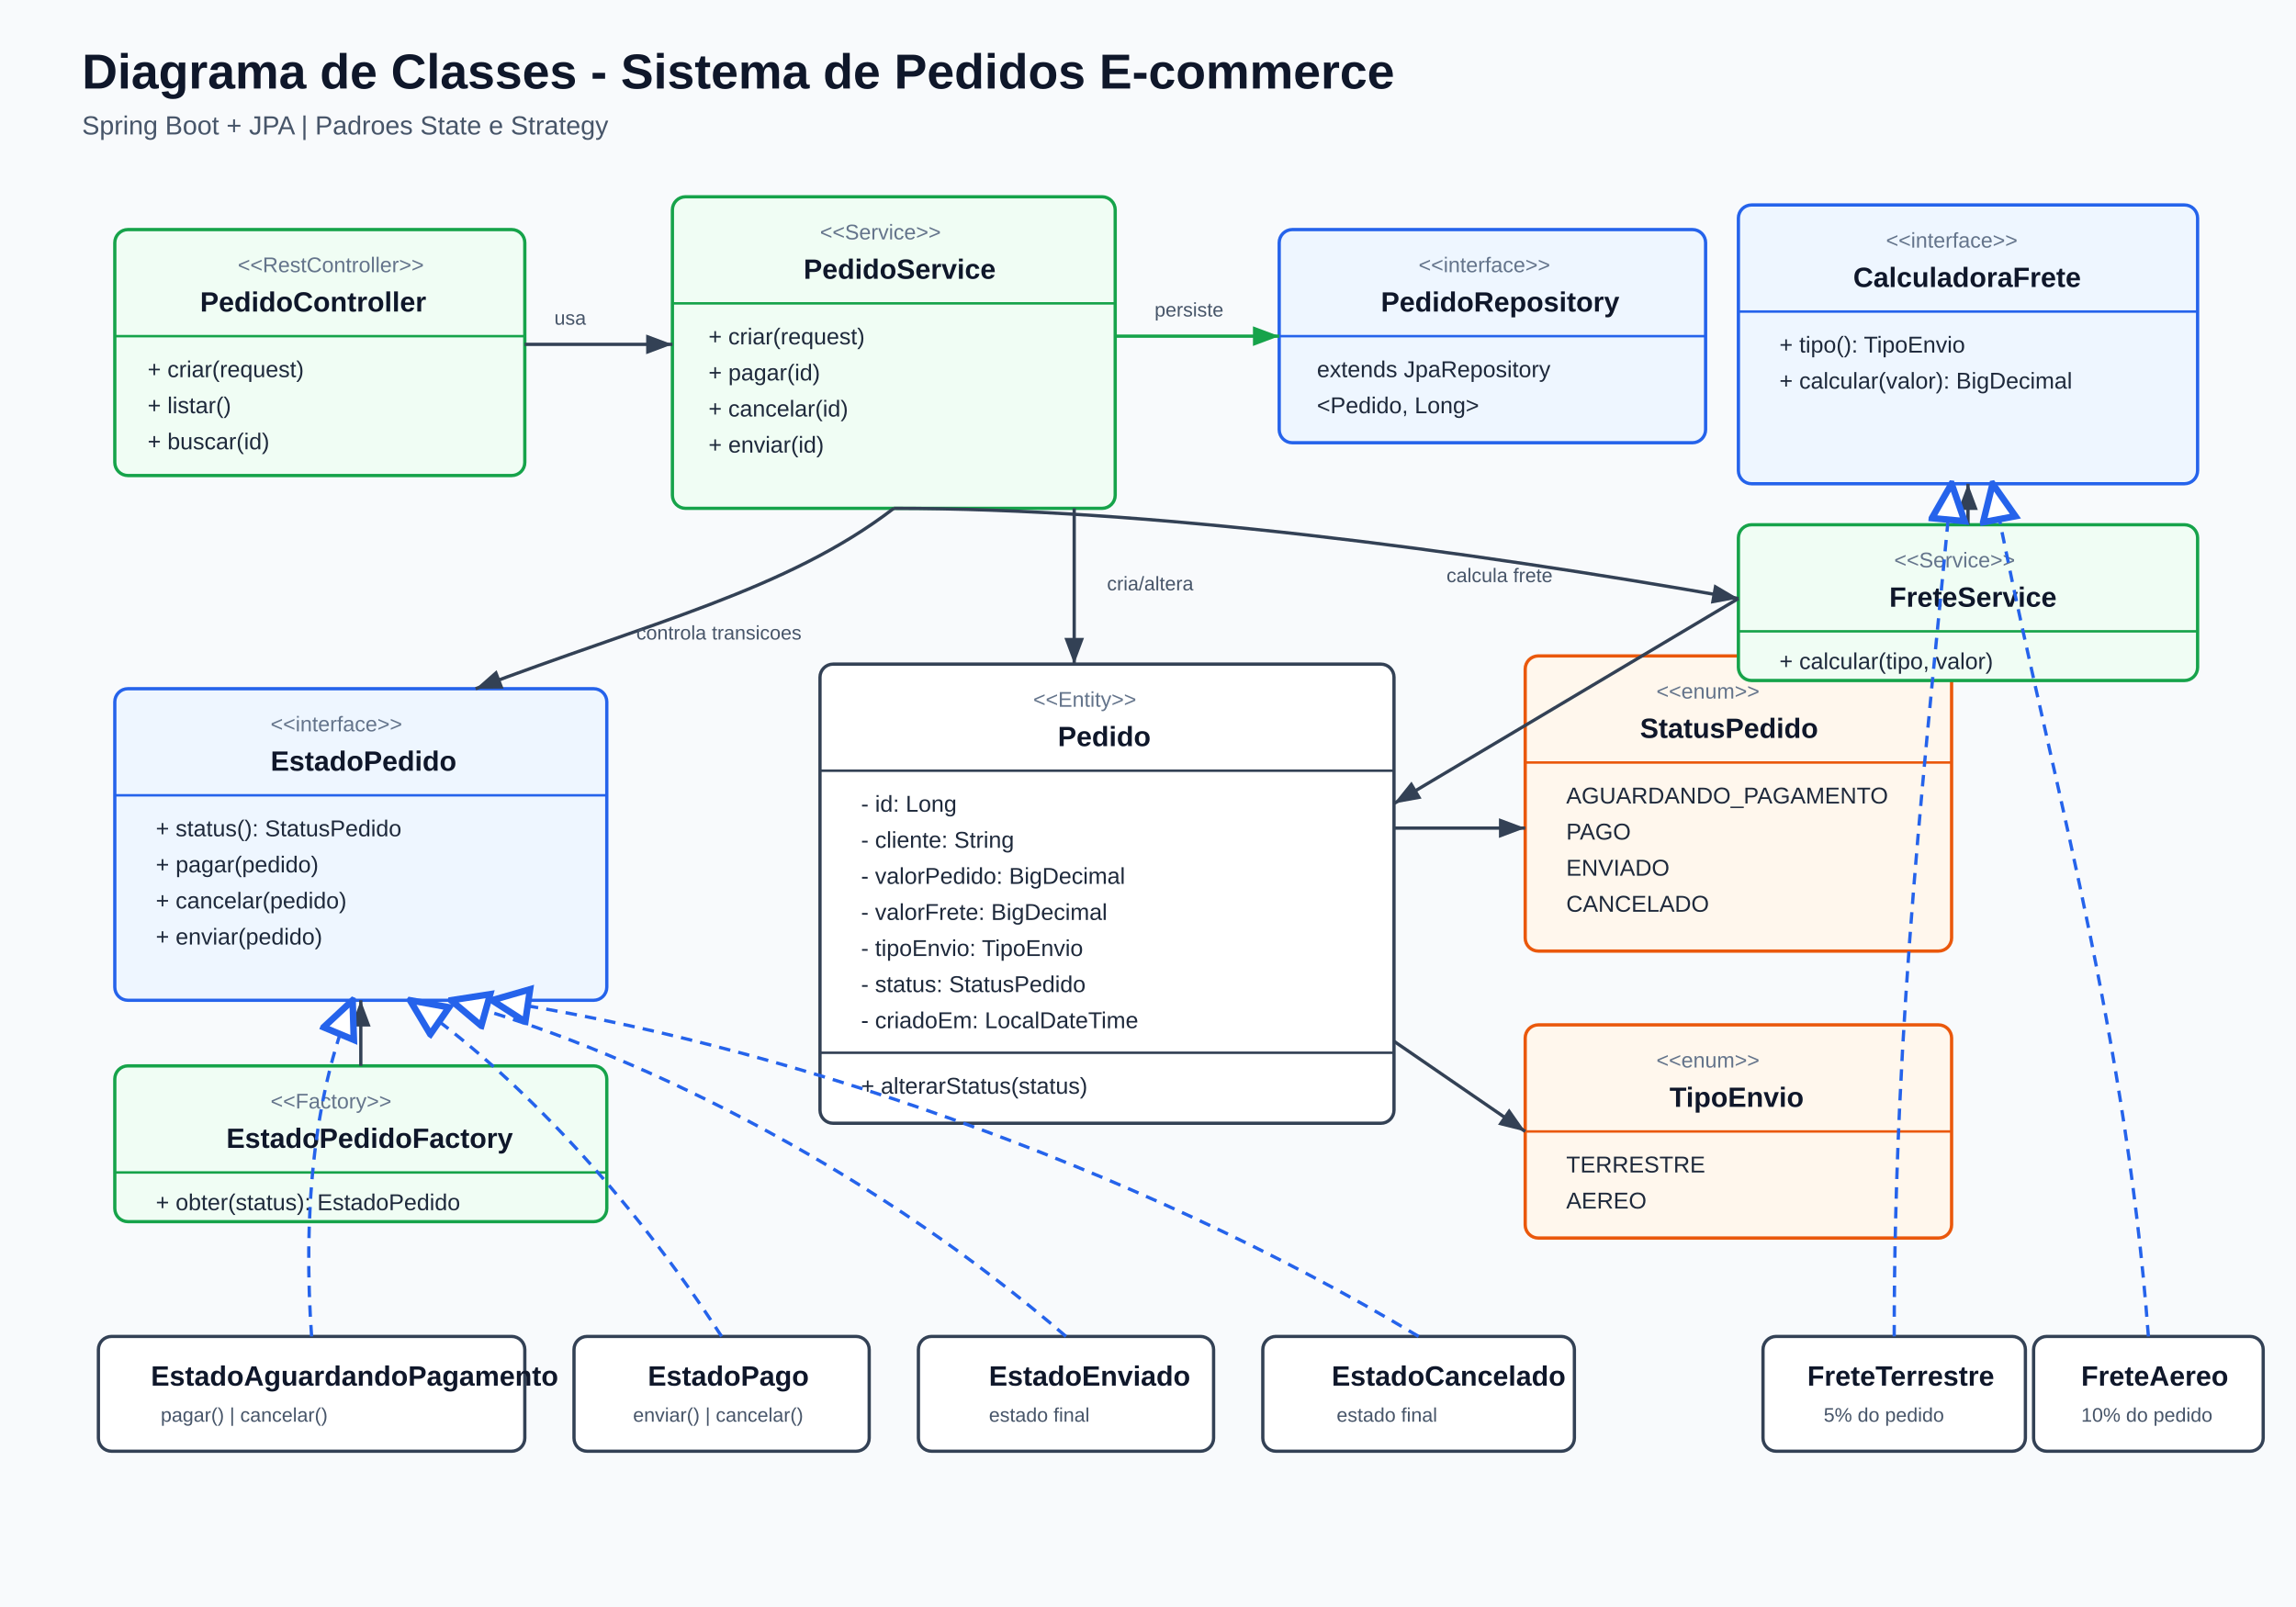
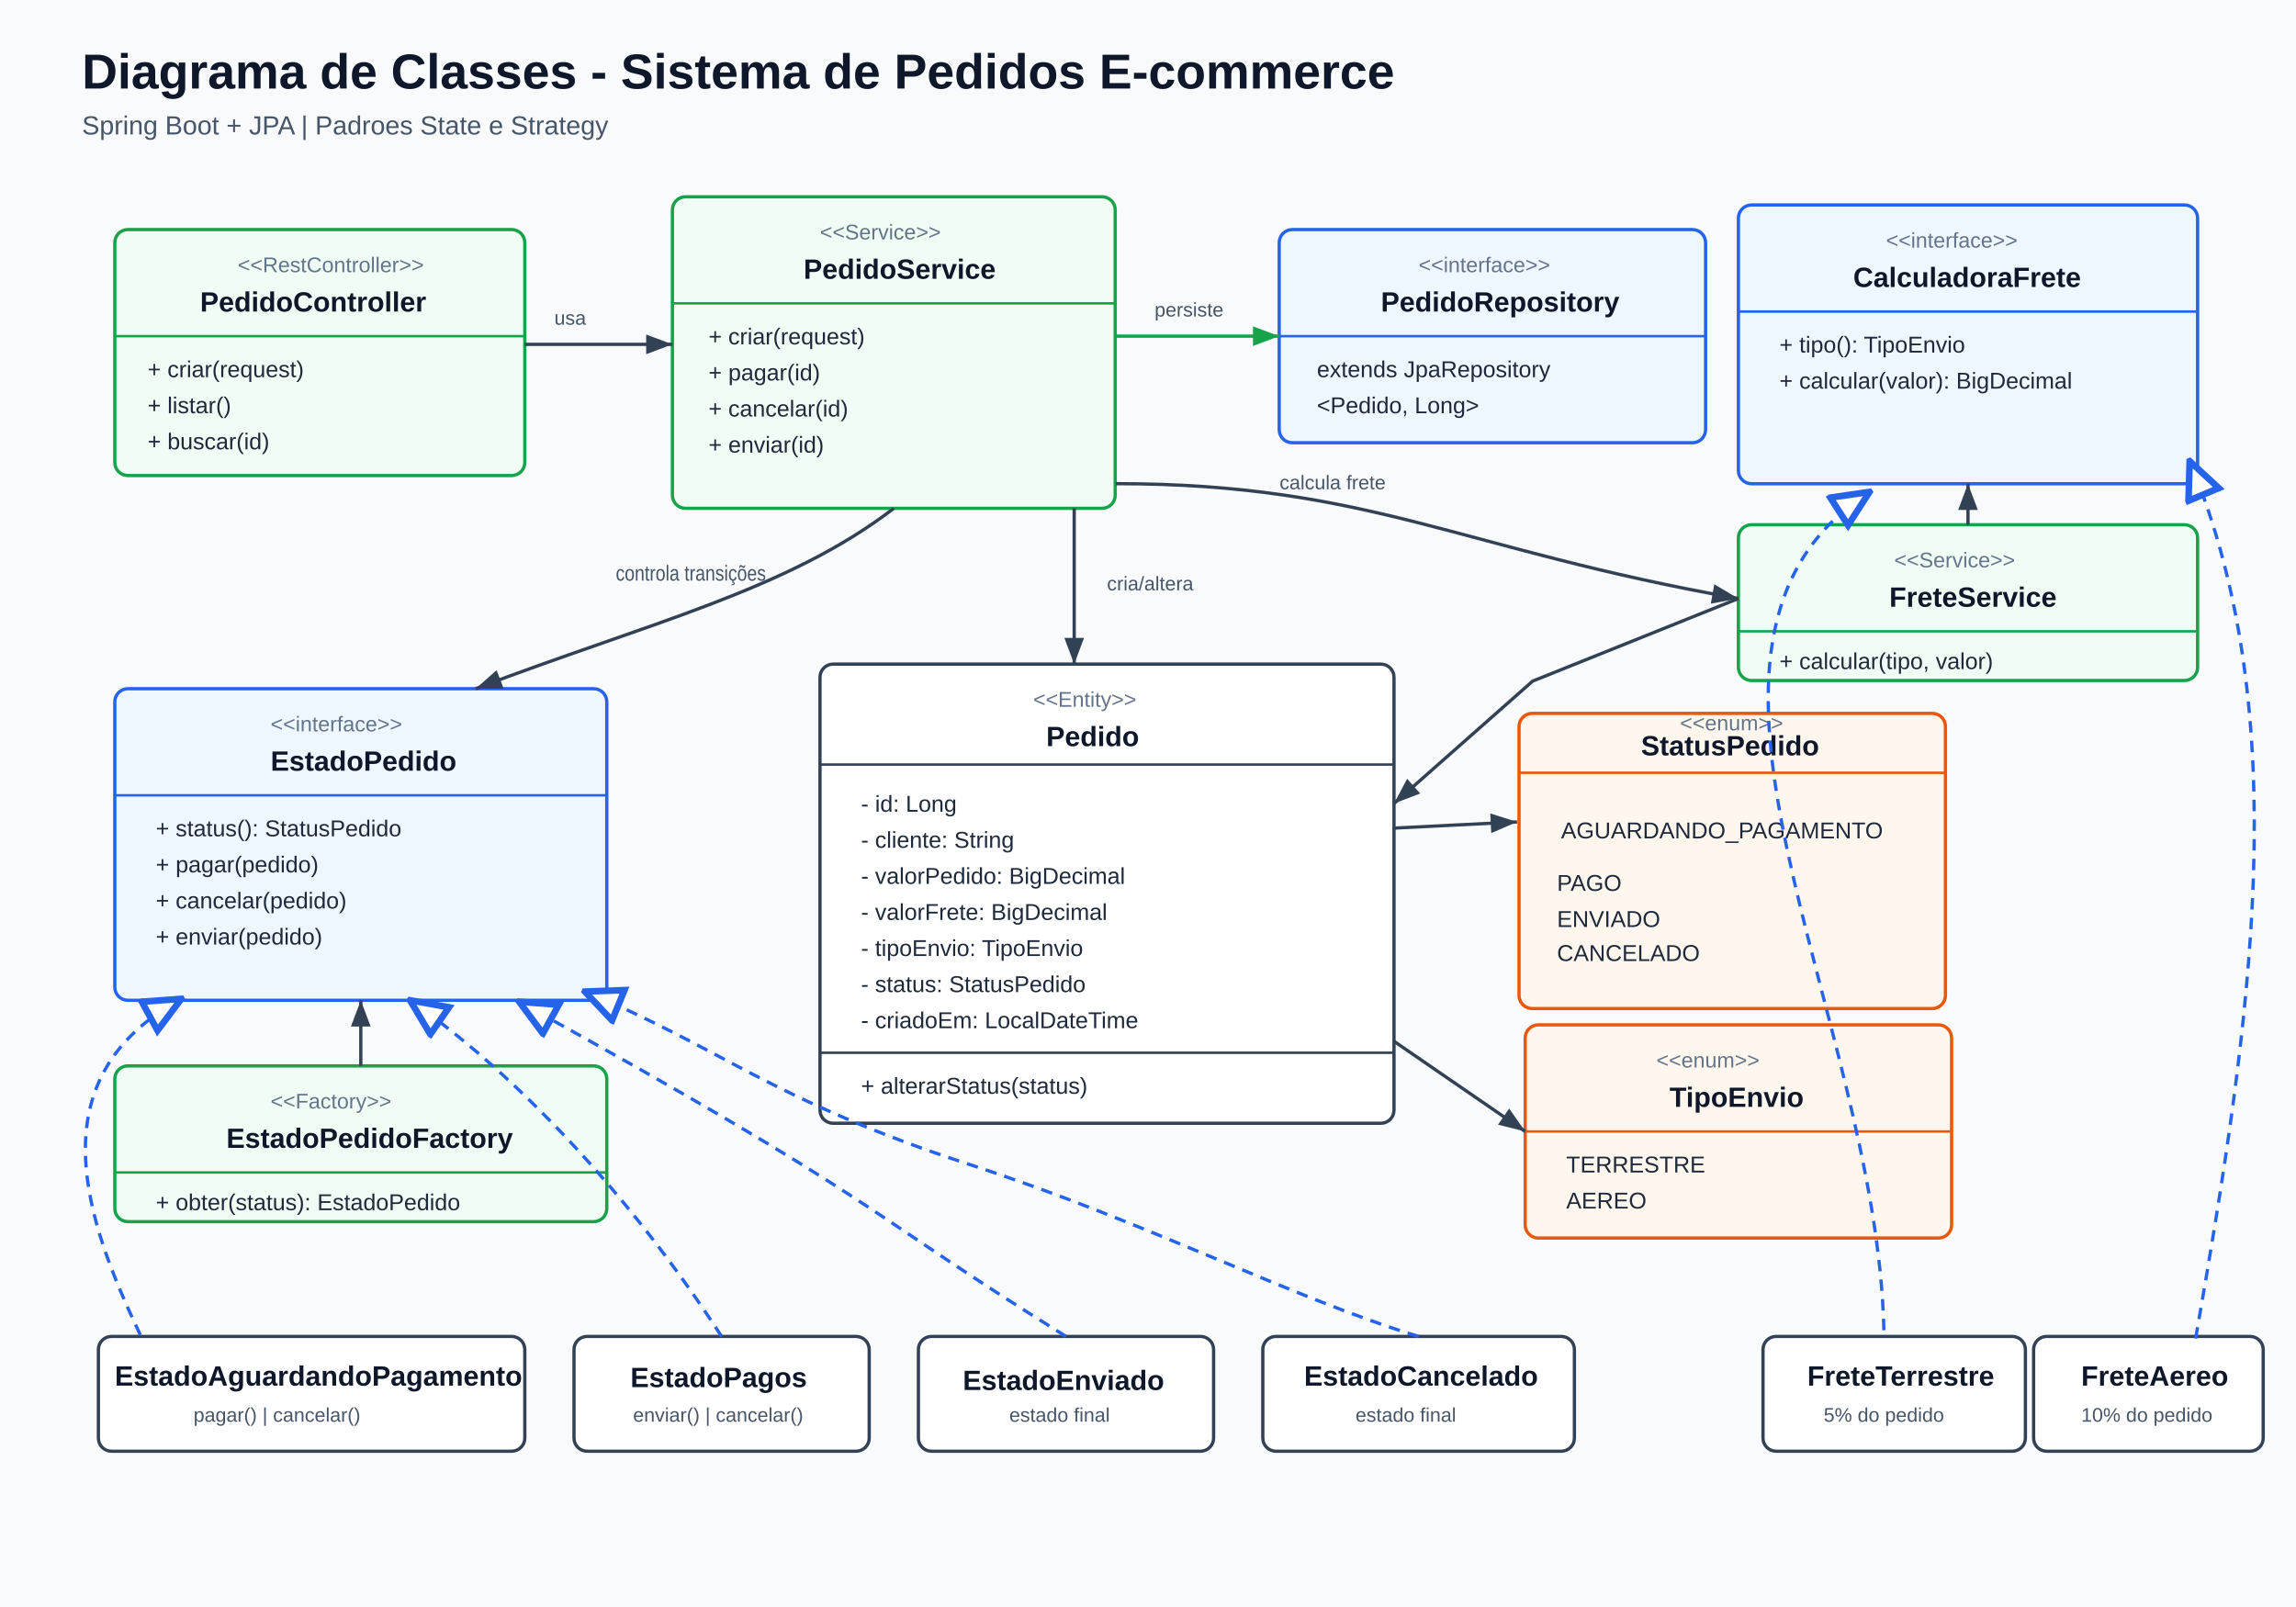
- <svg xmlns="http://www.w3.org/2000/svg" width="1400" height="980" viewBox="0 0 1400 980">
-   <defs>
-     <style>
+ <svg xmlns="http://www.w3.org/2000/svg" width="1400" height="980" viewBox="0 0 1400 980" version="1.1" id="svg86">
+   <defs id="defs3">
+     <style id="style1">
      .bg { fill: #f8fafc; }
      .title { font: 700 30px Arial, sans-serif; fill: #0f172a; }
      .subtitle { font: 400 16px Arial, sans-serif; fill: #475569; }
      .box { fill: #ffffff; stroke: #334155; stroke-width: 2; rx: 8; }
      .interface { fill: #eef6ff; stroke: #2563eb; stroke-width: 2; rx: 8; }
      .enum { fill: #fff7ed; stroke: #ea580c; stroke-width: 2; rx: 8; }
      .component { fill: #f0fdf4; stroke: #16a34a; stroke-width: 2; rx: 8; }
      .header { font: 700 17px Arial, sans-serif; fill: #0f172a; }
      .stereo { font: 400 13px Arial, sans-serif; fill: #64748b; }
      .text { font: 400 14px Arial, sans-serif; fill: #1e293b; }
      .small { font: 400 12px Arial, sans-serif; fill: #475569; }
      .line { stroke: #334155; stroke-width: 2; fill: none; marker-end: url(#arrow); }
      .impl { stroke: #2563eb; stroke-width: 2; fill: none; stroke-dasharray: 7 5; marker-end: url(#triangle); }
      .repo { stroke: #16a34a; stroke-width: 2; fill: none; marker-end: url(#arrowGreen); }
    </style>
    <marker id="arrow" markerWidth="10" markerHeight="10" refX="8" refY="3" orient="auto" markerUnits="strokeWidth">
-       <path d="M0,0 L0,6 L8,3 z" fill="#334155" />
+       <path d="M0,0 L0,6 L8,3 z" fill="#334155" id="path1" />
    </marker>
    <marker id="arrowGreen" markerWidth="10" markerHeight="10" refX="8" refY="3" orient="auto" markerUnits="strokeWidth">
-       <path d="M0,0 L0,6 L8,3 z" fill="#16a34a" />
+       <path d="M0,0 L0,6 L8,3 z" fill="#16a34a" id="path2" />
    </marker>
    <marker id="triangle" markerWidth="13" markerHeight="13" refX="12" refY="6" orient="auto" markerUnits="strokeWidth">
-       <path d="M1,1 L12,6 L1,11 z" fill="#ffffff" stroke="#2563eb" stroke-width="2" />
+       <path d="M1,1 L12,6 L1,11 z" fill="#ffffff" stroke="#2563eb" stroke-width="2" id="path3" />
    </marker>
  </defs>
-   <rect class="bg" x="0" y="0" width="1400" height="980" />
-   <text class="title" x="50" y="54">Diagrama de Classes - Sistema de Pedidos E-commerce</text>
-   <text class="subtitle" x="50" y="82">Spring Boot + JPA | Padroes State e Strategy</text>
-   <rect class="component" x="70" y="140" width="250" height="150" />
-   <text class="stereo" x="145" y="166">&lt;&lt;RestController&gt;&gt;</text>
-   <text class="header" x="122" y="190">PedidoController</text>
-   <line x1="70" y1="205" x2="320" y2="205" stroke="#16a34a" stroke-width="1.5" />
-   <text class="text" x="90" y="230">+ criar(request)</text>
-   <text class="text" x="90" y="252">+ listar()</text>
-   <text class="text" x="90" y="274">+ buscar(id)</text>
-   <rect class="component" x="410" y="120" width="270" height="190" />
-   <text class="stereo" x="500" y="146">&lt;&lt;Service&gt;&gt;</text>
-   <text class="header" x="490" y="170">PedidoService</text>
-   <line x1="410" y1="185" x2="680" y2="185" stroke="#16a34a" stroke-width="1.5" />
-   <text class="text" x="432" y="210">+ criar(request)</text>
-   <text class="text" x="432" y="232">+ pagar(id)</text>
-   <text class="text" x="432" y="254">+ cancelar(id)</text>
-   <text class="text" x="432" y="276">+ enviar(id)</text>
-   <rect class="interface" x="780" y="140" width="260" height="130" />
-   <text class="stereo" x="865" y="166">&lt;&lt;interface&gt;&gt;</text>
-   <text class="header" x="842" y="190">PedidoRepository</text>
-   <line x1="780" y1="205" x2="1040" y2="205" stroke="#2563eb" stroke-width="1.5" />
-   <text class="text" x="803" y="230">extends JpaRepository</text>
-   <text class="text" x="803" y="252">&lt;Pedido, Long&gt;</text>
-   <rect class="box" x="500" y="405" width="350" height="280" />
-   <text class="stereo" x="630" y="431">&lt;&lt;Entity&gt;&gt;</text>
-   <text class="header" x="645" y="455">Pedido</text>
-   <line x1="500" y1="470" x2="850" y2="470" stroke="#334155" stroke-width="1.5" />
-   <text class="text" x="525" y="495">- id: Long</text>
-   <text class="text" x="525" y="517">- cliente: String</text>
-   <text class="text" x="525" y="539">- valorPedido: BigDecimal</text>
-   <text class="text" x="525" y="561">- valorFrete: BigDecimal</text>
-   <text class="text" x="525" y="583">- tipoEnvio: TipoEnvio</text>
-   <text class="text" x="525" y="605">- status: StatusPedido</text>
-   <text class="text" x="525" y="627">- criadoEm: LocalDateTime</text>
-   <line x1="500" y1="642" x2="850" y2="642" stroke="#334155" stroke-width="1.5" />
-   <text class="text" x="525" y="667">+ alterarStatus(status)</text>
-   <rect class="enum" x="930" y="400" width="260" height="180" />
-   <text class="stereo" x="1010" y="426">&lt;&lt;enum&gt;&gt;</text>
-   <text class="header" x="1000" y="450">StatusPedido</text>
-   <line x1="930" y1="465" x2="1190" y2="465" stroke="#ea580c" stroke-width="1.5" />
-   <text class="text" x="955" y="490">AGUARDANDO_PAGAMENTO</text>
-   <text class="text" x="955" y="512">PAGO</text>
-   <text class="text" x="955" y="534">ENVIADO</text>
-   <text class="text" x="955" y="556">CANCELADO</text>
-   <rect class="enum" x="930" y="625" width="260" height="130" />
-   <text class="stereo" x="1010" y="651">&lt;&lt;enum&gt;&gt;</text>
-   <text class="header" x="1018" y="675">TipoEnvio</text>
-   <line x1="930" y1="690" x2="1190" y2="690" stroke="#ea580c" stroke-width="1.5" />
-   <text class="text" x="955" y="715">TERRESTRE</text>
-   <text class="text" x="955" y="737">AEREO</text>
-   <rect class="interface" x="70" y="420" width="300" height="190" />
-   <text class="stereo" x="165" y="446">&lt;&lt;interface&gt;&gt;</text>
-   <text class="header" x="165" y="470">EstadoPedido</text>
-   <line x1="70" y1="485" x2="370" y2="485" stroke="#2563eb" stroke-width="1.5" />
-   <text class="text" x="95" y="510">+ status(): StatusPedido</text>
-   <text class="text" x="95" y="532">+ pagar(pedido)</text>
-   <text class="text" x="95" y="554">+ cancelar(pedido)</text>
-   <text class="text" x="95" y="576">+ enviar(pedido)</text>
-   <rect class="component" x="70" y="650" width="300" height="95" />
-   <text class="stereo" x="165" y="676">&lt;&lt;Factory&gt;&gt;</text>
-   <text class="header" x="138" y="700">EstadoPedidoFactory</text>
-   <line x1="70" y1="715" x2="370" y2="715" stroke="#16a34a" stroke-width="1.5" />
-   <text class="text" x="95" y="738">+ obter(status): EstadoPedido</text>
-   <rect class="box" x="60" y="815" width="260" height="70" />
-   <text class="header" x="92" y="845">EstadoAguardandoPagamento</text>
-   <text class="small" x="98" y="867">pagar() | cancelar()</text>
-   <rect class="box" x="350" y="815" width="180" height="70" />
-   <text class="header" x="395" y="845">EstadoPago</text>
-   <text class="small" x="386" y="867">enviar() | cancelar()</text>
-   <rect class="box" x="560" y="815" width="180" height="70" />
-   <text class="header" x="603" y="845">EstadoEnviado</text>
-   <text class="small" x="603" y="867">estado final</text>
-   <rect class="box" x="770" y="815" width="190" height="70" />
-   <text class="header" x="812" y="845">EstadoCancelado</text>
-   <text class="small" x="815" y="867">estado final</text>
-   <rect class="interface" x="1060" y="125" width="280" height="170" />
-   <text class="stereo" x="1150" y="151">&lt;&lt;interface&gt;&gt;</text>
-   <text class="header" x="1130" y="175">CalculadoraFrete</text>
-   <line x1="1060" y1="190" x2="1340" y2="190" stroke="#2563eb" stroke-width="1.5" />
-   <text class="text" x="1085" y="215">+ tipo(): TipoEnvio</text>
-   <text class="text" x="1085" y="237">+ calcular(valor): BigDecimal</text>
-   <rect class="component" x="1060" y="320" width="280" height="95" />
-   <text class="stereo" x="1155" y="346">&lt;&lt;Service&gt;&gt;</text>
-   <text class="header" x="1152" y="370">FreteService</text>
-   <line x1="1060" y1="385" x2="1340" y2="385" stroke="#16a34a" stroke-width="1.5" />
-   <text class="text" x="1085" y="408">+ calcular(tipo, valor)</text>
-   <rect class="box" x="1075" y="815" width="160" height="70" />
-   <text class="header" x="1102" y="845">FreteTerrestre</text>
-   <text class="small" x="1112" y="867">5% do pedido</text>
-   <rect class="box" x="1240" y="815" width="140" height="70" />
-   <text class="header" x="1269" y="845">FreteAereo</text>
-   <text class="small" x="1269" y="867">10% do pedido</text>
-   <path class="line" d="M320 210 L410 210" />
-   <path class="repo" d="M680 205 L780 205" />
-   <path class="line" d="M655 310 L655 405" />
-   <path class="line" d="M850 505 L930 505" />
-   <path class="line" d="M850 635 L930 690" />
-   <path class="line" d="M545 310 C480 360, 395 380, 290 420" />
-   <path class="line" d="M545 310 C700 310, 890 335, 1060 365" />
-   <path class="line" d="M220 650 L220 610" />
-   <path class="line" d="M1060 365 L850 490" />
-   <path class="line" d="M1200 320 L1200 295" />
-   <path class="impl" d="M190 815 C185 745, 190 670, 215 610" />
-   <path class="impl" d="M440 815 C385 730, 315 655, 250 610" />
-   <path class="impl" d="M650 815 C540 720, 400 645, 275 610" />
-   <path class="impl" d="M865 815 C690 710, 470 635, 300 610" />
-   <path class="impl" d="M1155 815 C1155 620, 1175 455, 1190 295" />
-   <path class="impl" d="M1310 815 C1295 615, 1245 455, 1215 295" />
-   <text class="small" x="338" y="198">usa</text>
-   <text class="small" x="704" y="193">persiste</text>
-   <text class="small" x="675" y="360">cria/altera</text>
-   <text class="small" x="388" y="390">controla transicoes</text>
-   <text class="small" x="882" y="355">calcula frete</text>
+   <rect class="bg" x="0" y="0" width="1400" height="980" id="rect3" />
+   <text class="title" x="50" y="54" id="text3">Diagrama de Classes - Sistema de Pedidos E-commerce</text>
+   <text class="subtitle" x="50" y="82" id="text4">Spring Boot + JPA | Padroes State e Strategy</text>
+   <rect class="component" x="70" y="140" width="250" height="150" id="rect4" />
+   <text class="stereo" x="145" y="166" id="text5">&lt;&lt;RestController&gt;&gt;</text>
+   <text class="header" x="122" y="190" id="text6">PedidoController</text>
+   <line x1="70" y1="205" x2="320" y2="205" stroke="#16a34a" stroke-width="1.5" id="line6" />
+   <text class="text" x="90" y="230" id="text7">+ criar(request)</text>
+   <text class="text" x="90" y="252" id="text8">+ listar()</text>
+   <text class="text" x="90" y="274" id="text9">+ buscar(id)</text>
+   <rect class="component" x="410" y="120" width="270" height="190" id="rect9" />
+   <text class="stereo" x="500" y="146" id="text10">&lt;&lt;Service&gt;&gt;</text>
+   <text class="header" x="490" y="170" id="text11">PedidoService</text>
+   <line x1="410" y1="185" x2="680" y2="185" stroke="#16a34a" stroke-width="1.5" id="line11" />
+   <text class="text" x="432" y="210" id="text12">+ criar(request)</text>
+   <text class="text" x="432" y="232" id="text13">+ pagar(id)</text>
+   <text class="text" x="432" y="254" id="text14">+ cancelar(id)</text>
+   <text class="text" x="432" y="276" id="text15">+ enviar(id)</text>
+   <rect class="interface" x="780" y="140" width="260" height="130" id="rect15" />
+   <text class="stereo" x="865" y="166" id="text16">&lt;&lt;interface&gt;&gt;</text>
+   <text class="header" x="842" y="190" id="text17">PedidoRepository</text>
+   <line x1="780" y1="205" x2="1040" y2="205" stroke="#2563eb" stroke-width="1.5" id="line17" />
+   <text class="text" x="803" y="230" id="text18">extends JpaRepository</text>
+   <text class="text" x="803" y="252" id="text19">&lt;Pedido, Long&gt;</text>
+   <rect class="box" x="500" y="405" width="350" height="280" id="rect19" />
+   <text class="stereo" x="630" y="431" id="text20">&lt;&lt;Entity&gt;&gt;</text>
+   <text class="header" x="637.92" y="455" id="text21" style="font-style:normal;font-variant:normal;font-weight:700;font-stretch:normal;font-size:17px;line-height:normal;font-family:Arial, sans-serif">Pedido</text>
+   <line x1="500" y1="466.245" x2="850" y2="466.245" stroke="#334155" stroke-width="1.5" id="line21" />
+   <text class="text" x="525" y="495" id="text22">- id: Long</text>
+   <text class="text" x="525" y="517" id="text23">- cliente: String</text>
+   <text class="text" x="525" y="539" id="text24">- valorPedido: BigDecimal</text>
+   <text class="text" x="525" y="561" id="text25">- valorFrete: BigDecimal</text>
+   <text class="text" x="525" y="583" id="text26">- tipoEnvio: TipoEnvio</text>
+   <text class="text" x="525" y="605" id="text27">- status: StatusPedido</text>
+   <text class="text" x="525" y="627" id="text28">- criadoEm: LocalDateTime</text>
+   <line x1="500" y1="642" x2="850" y2="642" stroke="#334155" stroke-width="1.5" id="line28" />
+   <text class="text" x="525" y="667" id="text29">+ alterarStatus(status)</text>
+   <rect class="enum" x="926.245" y="435.045" width="260" height="180" id="rect29" />
+   <text class="stereo" x="1024.393" y="445.4" id="text30" style="font-style:normal;font-variant:normal;font-weight:400;font-stretch:normal;font-size:13px;line-height:normal;font-family:Arial, sans-serif">&lt;&lt;enum&gt;&gt;</text>
+   <text class="header" x="1000.626" y="460.639" id="text31" style="font-style:normal;font-variant:normal;font-weight:700;font-stretch:normal;font-size:17px;line-height:normal;font-family:Arial, sans-serif">StatusPedido</text>
+   <line x1="926.245" y1="471.258" x2="1186.245" y2="471.258" stroke="#ea580c" stroke-width="1.5" id="line31" />
+   <text class="text" x="951.871" y="511.277" id="text32" style="font-style:normal;font-variant:normal;font-weight:400;font-stretch:normal;font-size:14px;line-height:normal;font-family:Arial, sans-serif">AGUARDANDO_PAGAMENTO</text>
+   <text class="text" x="949.368" y="543.29" id="text33" style="font-style:normal;font-variant:normal;font-weight:400;font-stretch:normal;font-size:14px;line-height:normal;font-family:Arial, sans-serif">PAGO</text>
+   <text class="text" x="949.368" y="565.29" id="text34" style="font-style:normal;font-variant:normal;font-weight:400;font-stretch:normal;font-size:14px;line-height:normal;font-family:Arial, sans-serif">ENVIADO</text>
+   <text class="text" x="949.368" y="586.038" id="text35" style="font-style:normal;font-variant:normal;font-weight:400;font-stretch:normal;font-size:14px;line-height:normal;font-family:Arial, sans-serif">CANCELADO</text>
+   <rect class="enum" x="930" y="625" width="260" height="130" id="rect35" />
+   <text class="stereo" x="1010" y="651" id="text36">&lt;&lt;enum&gt;&gt;</text>
+   <text class="header" x="1018" y="675" id="text37">TipoEnvio</text>
+   <line x1="930" y1="690" x2="1190" y2="690" stroke="#ea580c" stroke-width="1.5" id="line37" />
+   <text class="text" x="955" y="715" id="text38">TERRESTRE</text>
+   <text class="text" x="955" y="737" id="text39">AEREO</text>
+   <rect class="interface" x="70" y="420" width="300" height="190" id="rect39" />
+   <text class="stereo" x="165" y="446" id="text40">&lt;&lt;interface&gt;&gt;</text>
+   <text class="header" x="165" y="470" id="text41">EstadoPedido</text>
+   <line x1="70" y1="485" x2="370" y2="485" stroke="#2563eb" stroke-width="1.5" id="line41" />
+   <text class="text" x="95" y="510" id="text42">+ status(): StatusPedido</text>
+   <text class="text" x="95" y="532" id="text43">+ pagar(pedido)</text>
+   <text class="text" x="95" y="554" id="text44">+ cancelar(pedido)</text>
+   <text class="text" x="95" y="576" id="text45">+ enviar(pedido)</text>
+   <rect class="component" x="70" y="650" width="300" height="95" id="rect45" />
+   <text class="stereo" x="165" y="676" id="text46">&lt;&lt;Factory&gt;&gt;</text>
+   <text class="header" x="138" y="700" id="text47">EstadoPedidoFactory</text>
+   <line x1="70" y1="715" x2="370" y2="715" stroke="#16a34a" stroke-width="1.5" id="line47" />
+   <text class="text" x="95" y="738" id="text48">+ obter(status): EstadoPedido</text>
+   <rect class="box" x="60" y="815" width="260" height="70" id="rect48" />
+   <text class="header" x="70" y="845" id="text49">EstadoAguardandoPagamento</text>
+   <text class="small" x="118" y="867" id="text50">pagar() | cancelar()</text>
+   <rect class="box" x="350" y="815" width="180" height="70" id="rect50" />
+   <text class="header" x="384.38" y="845.885" id="text51" style="font-style:normal;font-variant:normal;font-weight:700;font-stretch:normal;font-size:17px;line-height:normal;font-family:Arial, sans-serif">EstadoPagos</text>
+   <text class="small" x="386" y="867" id="text52">enviar() | cancelar()</text>
+   <rect class="box" x="560" y="815" width="180" height="70" id="rect52" />
+   <text class="header" x="587.07" y="847.655" id="text53" style="font-style:normal;font-variant:normal;font-weight:700;font-stretch:normal;font-size:17px;line-height:normal;font-family:Arial, sans-serif">EstadoEnviado</text>
+   <text class="small" x="615.39" y="867" id="text54" style="font-style:normal;font-variant:normal;font-weight:400;font-stretch:normal;font-size:12px;line-height:normal;font-family:Arial, sans-serif">estado final</text>
+   <rect class="box" x="770" y="815" width="190" height="70" id="rect54" />
+   <text class="header" x="795.185" y="845" id="text55" style="font-style:normal;font-variant:normal;font-weight:700;font-stretch:normal;font-size:17px;line-height:normal;font-family:Arial, sans-serif">EstadoCancelado</text>
+   <text class="small" x="826.505" y="867" id="text56" style="font-style:normal;font-variant:normal;font-weight:400;font-stretch:normal;font-size:12px;line-height:normal;font-family:Arial, sans-serif">estado final</text>
+   <rect class="interface" x="1060" y="125" width="280" height="170" id="rect56" />
+   <text class="stereo" x="1150" y="151" id="text57">&lt;&lt;interface&gt;&gt;</text>
+   <text class="header" x="1130" y="175" id="text58">CalculadoraFrete</text>
+   <line x1="1060" y1="190" x2="1340" y2="190" stroke="#2563eb" stroke-width="1.5" id="line58" />
+   <text class="text" x="1085" y="215" id="text59">+ tipo(): TipoEnvio</text>
+   <text class="text" x="1085" y="237" id="text60">+ calcular(valor): BigDecimal</text>
+   <rect class="component" x="1060" y="320" width="280" height="95" id="rect60" />
+   <text class="stereo" x="1155" y="346" id="text61">&lt;&lt;Service&gt;&gt;</text>
+   <text class="header" x="1152" y="370" id="text62">FreteService</text>
+   <line x1="1060" y1="385" x2="1340" y2="385" stroke="#16a34a" stroke-width="1.5" id="line62" />
+   <text class="text" x="1085" y="408" id="text63">+ calcular(tipo, valor)</text>
+   <rect class="box" x="1075" y="815" width="160" height="70" id="rect63" />
+   <text class="header" x="1102" y="845" id="text64">FreteTerrestre</text>
+   <text class="small" x="1112" y="867" id="text65">5% do pedido</text>
+   <rect class="box" x="1240" y="815" width="140" height="70" id="rect65" />
+   <text class="header" x="1269" y="845" id="text66">FreteAereo</text>
+   <text class="small" x="1269" y="867" id="text67">10% do pedido</text>
+   <path class="line" d="M320 210 L410 210" id="path67" />
+   <path class="repo" d="M680 205 L780 205" id="path68" />
+   <path class="line" d="M655 310 L655 405" id="path69" />
+   <path class="line" d="m 850,505 74.994,-3.755" id="path70" />
+   <path class="line" d="M850 635 L930 690" id="path71" />
+   <path class="line" d="M545 310 C480 360, 395 380, 290 420" id="path72" />
+   <path class="line" d="M 680.407,294.955 C 835.407,294.955 890,335 1060,365" id="path73" />
+   <path class="line" d="M220 650 L220 610" id="path74" />
+   <path class="line" d="M 1060,365 934.552,415.355 850,490" id="path75" />
+   <path class="line" d="M1200 320 L1200 295" id="path76" />
+   <path class="impl" d="m 85.569,814.115 c -32.535,-68.748 -65.015,-155.836 25,-205" id="path77" />
+   <path class="impl" d="M440 815 C385 730, 315 655, 250 610" id="path78" />
+   <path class="impl" d="M 650,815 C 518.76,733.275 541.602,735.271 316.596,610.885" id="path79" />
+   <path class="impl" d="M 865,815 C 788.585,791.808 699.251,745.317 591.856,710.361 469.91,670.67 439.235,638.623 356.641,604.69" id="path80" />
+   <path class="impl" d="M 1148.714,811.216 C 1144.288,616.784 998.128,391.251 1139.952,299.966" id="path81" />
+   <path class="impl" d="m 1338.787,816.252 c 33.812,-192.49 61.411,-380.026 -3.634,-535.019" id="path82" />
+   <text class="small" x="338" y="198" id="text82">usa</text>
+   <text class="small" x="704" y="193" id="text83">persiste</text>
+   <text class="small" x="675" y="360" id="text84">cria/altera</text>
+   <text class="small" x="412.91" y="321.97" id="text85" transform="scale(0.9093243,1.099718)" style="font-style:normal;font-variant:normal;font-weight:400;font-stretch:normal;font-size:12px;line-height:normal;font-family:Arial, sans-serif;stroke-width:1.431">
+     <tspan id="tspan91" x="412.91" y="321.97">controla transições</tspan>
+   </text>
+   <text class="small" x="780.224" y="298.359" id="text86" style="font-style:normal;font-variant:normal;font-weight:400;font-stretch:normal;font-size:12px;line-height:normal;font-family:Arial, sans-serif">calcula frete</text>
+   <text xml:space="preserve" style="writing-mode:lr-tb;direction:ltr;fill:none;fill-opacity:1" x="541.628" y="921.298" id="text89">
+     <tspan id="tspan89" x="541.628" y="921.298">SsS</tspan>
+   </text>
+   <text xml:space="preserve" style="writing-mode:lr-tb;direction:ltr;fill:none;fill-opacity:1" x="545.61" y="370.82" id="text92">
+     <tspan id="tspan92" x="545.61" y="370.82">S</tspan>
+   </text>
+   <text xml:space="preserve" style="writing-mode:lr-tb;direction:ltr;fill:none;fill-opacity:1" x="546.053" y="380.555" id="text93">
+     <tspan id="tspan93" x="546.053" y="380.555">S</tspan>
+   </text>
</svg>
